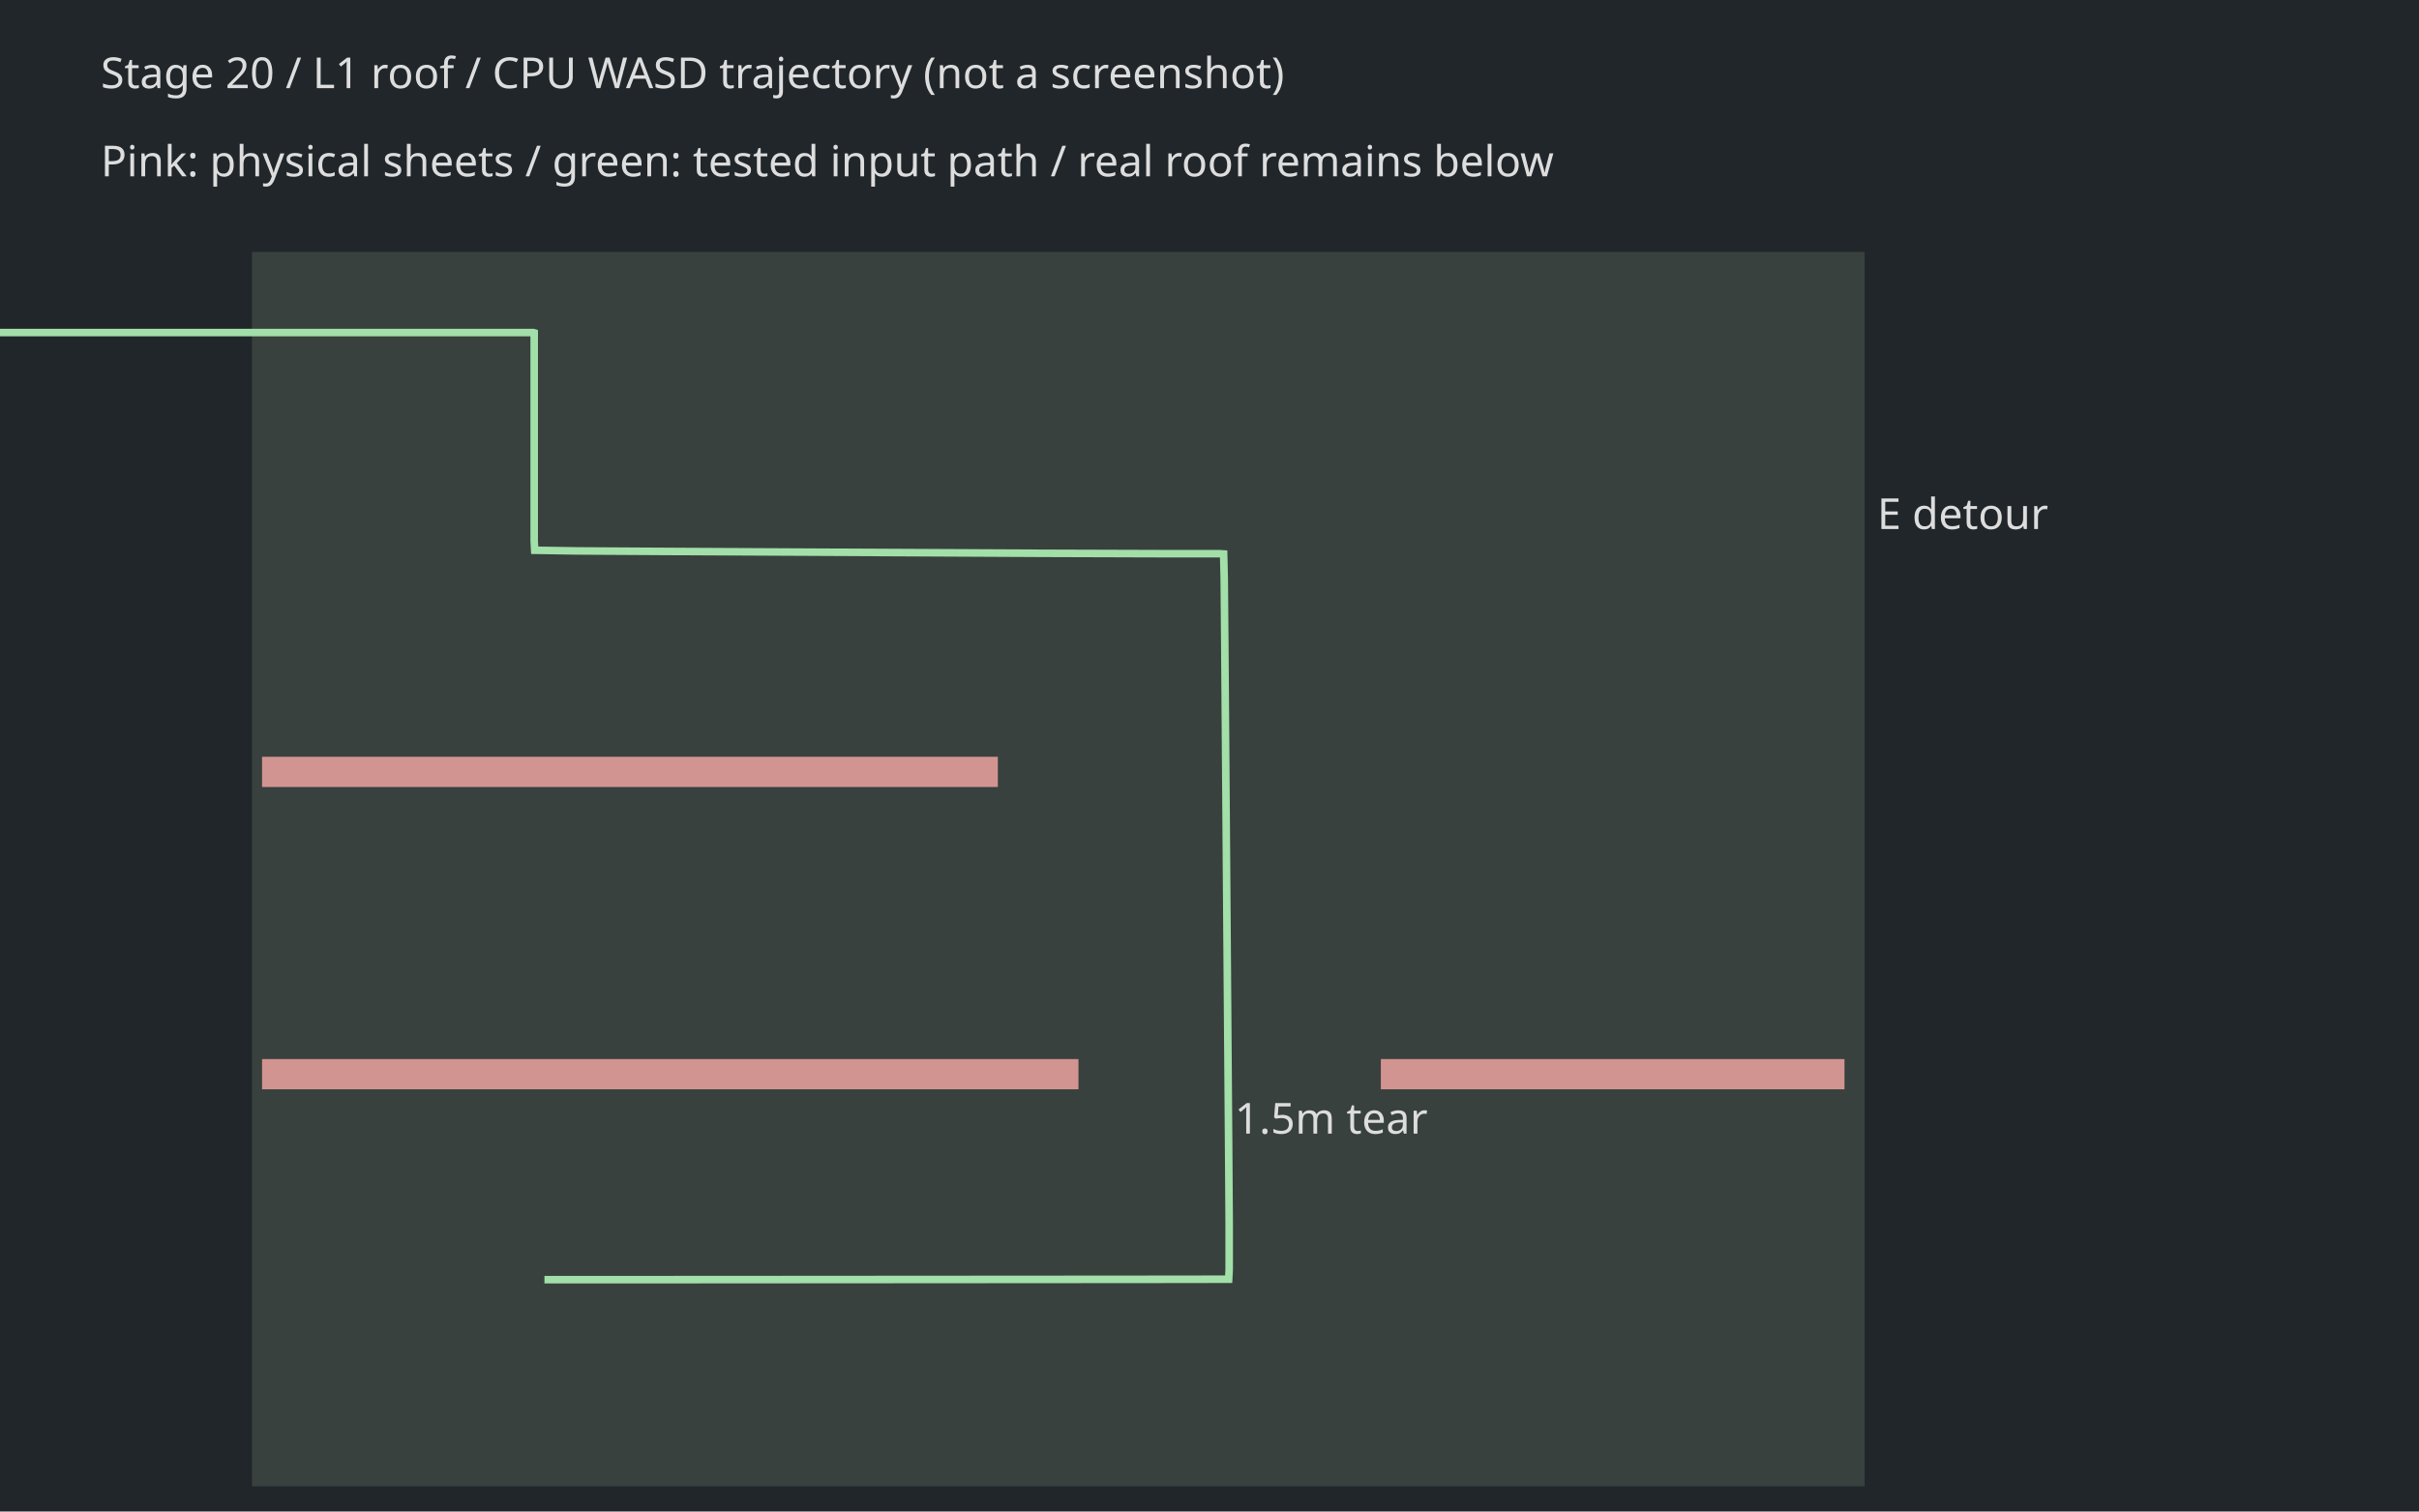
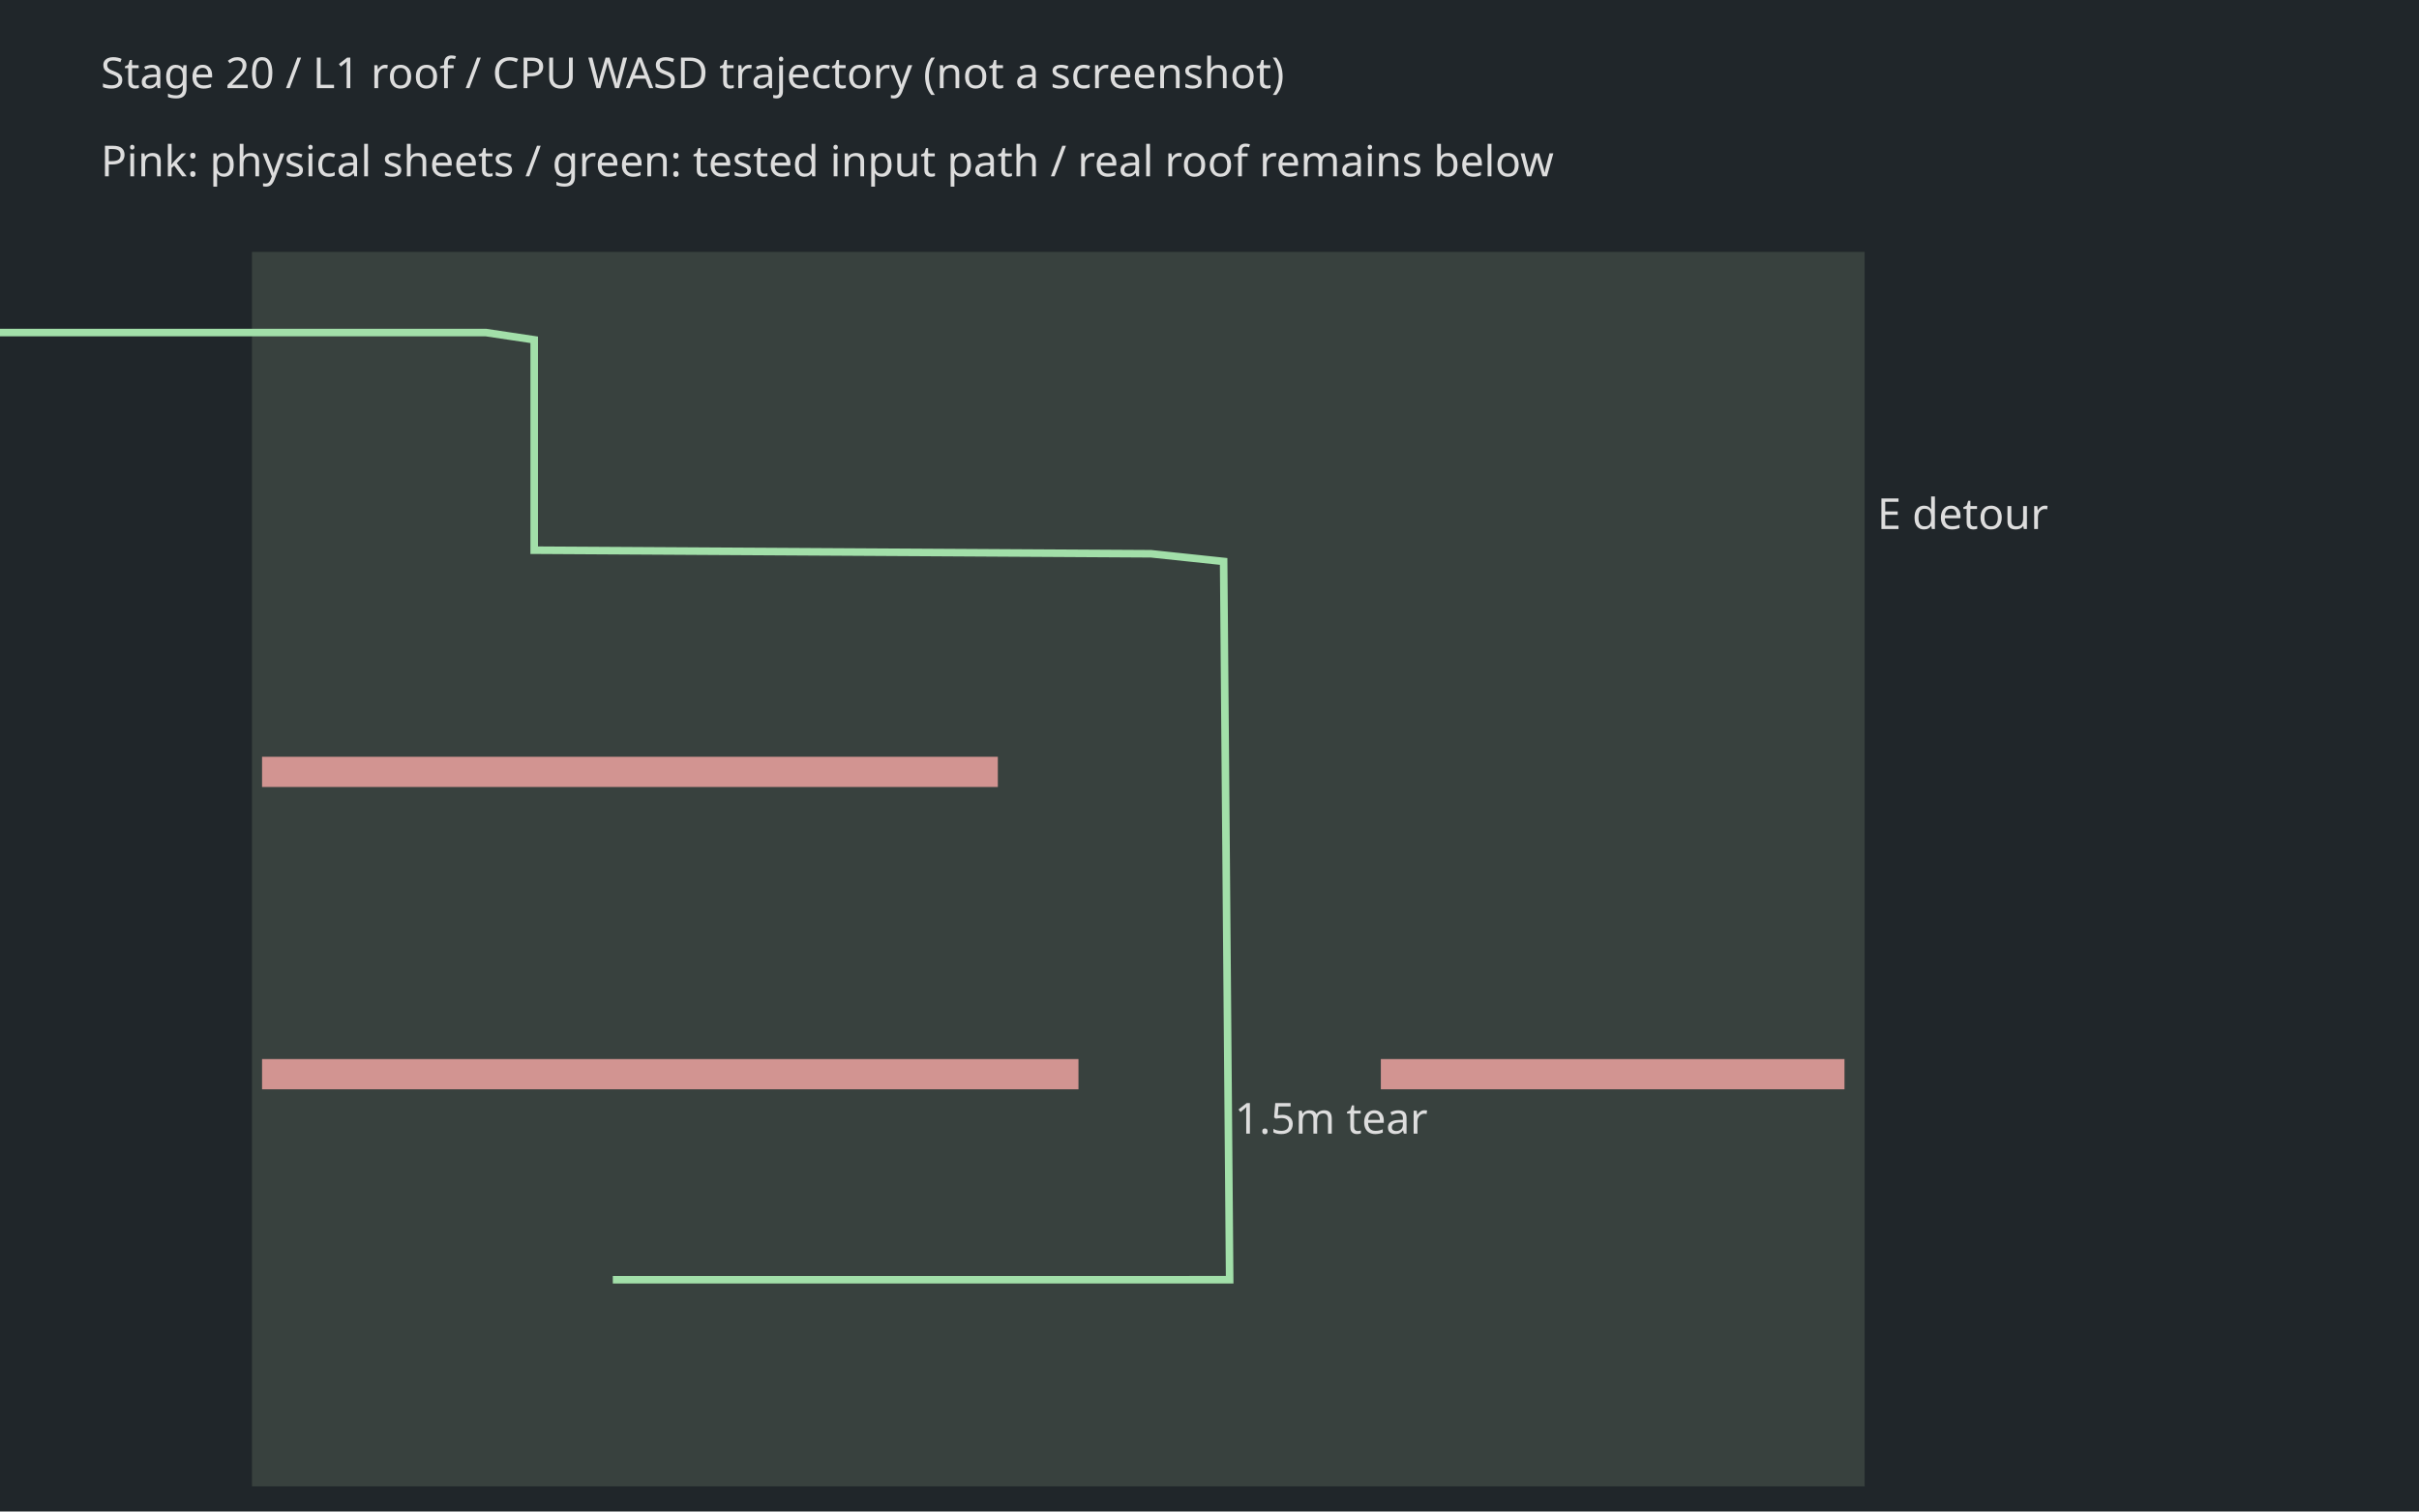
<svg xmlns="http://www.w3.org/2000/svg" width="960" height="600" viewBox="0 0 960 600">
  <style>text{font:17px sans-serif;fill:#ddd}path,line,rect{vector-effect:non-scaling-stroke}</style>
  <rect width="960" height="600" fill="#20262a" />
  <text x="40" y="35">Stage 20 / L1 roof / CPU WASD trajectory (not a screenshot)</text>
  <rect x="100" y="100" width="640" height="490" fill="#38413e" />
  <line x1="104" y1="306.4" x2="396" y2="306.4" stroke="#d29491" stroke-width="12" />
  <line x1="104" y1="426.4" x2="428" y2="426.4" stroke="#d29491" stroke-width="12" />
  <line x1="548" y1="426.4" x2="732" y2="426.4" stroke="#d29491" stroke-width="12" />
-   <polyline points="-51.8,132 -35.133,132 6.8,132.001 54.8,132.001 102.8,132.001 150.8,132.001 193.6,132.001 211.6,132.001 212,132.121 212,142.121 212,167.281 212,195.961 212,214.761 212.2,218.429 228.867,218.687 270.799,218.926 318.798,219.163 366.796,219.401 414.795,219.638 460.393,219.78 483.725,219.78 485.615,219.9 485.845,229.9 486.066,255.06 486.286,283.86 486.507,312.66 486.727,341.459 486.947,370.259 487.167,399.059 487.387,427.858 487.607,456.658 487.806,485.338 487.806,504.138 487.606,507.781 470.939,507.817 429.006,507.85 381.006,507.884 333.006,507.917 285.006,507.95 239.406,507.97 216.072,507.97" fill="none" stroke="#a2dfa9" stroke-width="3" />
+   <polyline points="-47.2,132 0.8,132 48.8,132.001 96.8,132.001 144.8,132.001 192.8,132.001 212,134.882 212,163.682 212,192.482 212,218.402 216.8,218.429 264.798,218.707 312.795,218.985 360.793,219.263 408.791,219.541 456.789,219.819 485.611,222.866 485.853,251.666 486.094,280.465 486.335,309.265 486.576,338.065 486.818,366.864 487.059,395.664 487.3,424.463 487.541,453.263 487.783,482.063 488,507.982 483.2,507.983 435.2,507.986 387.2,507.989 339.2,507.992 291.2,507.995 243.2,507.998" fill="none" stroke="#a2dfa9" stroke-width="3" />
  <text x="745" y="210">E detour</text>
  <text x="490" y="450">1.5m tear</text>
  <text x="40" y="70">Pink: physical sheets / green: tested input path / real roof remains below</text>
</svg>
